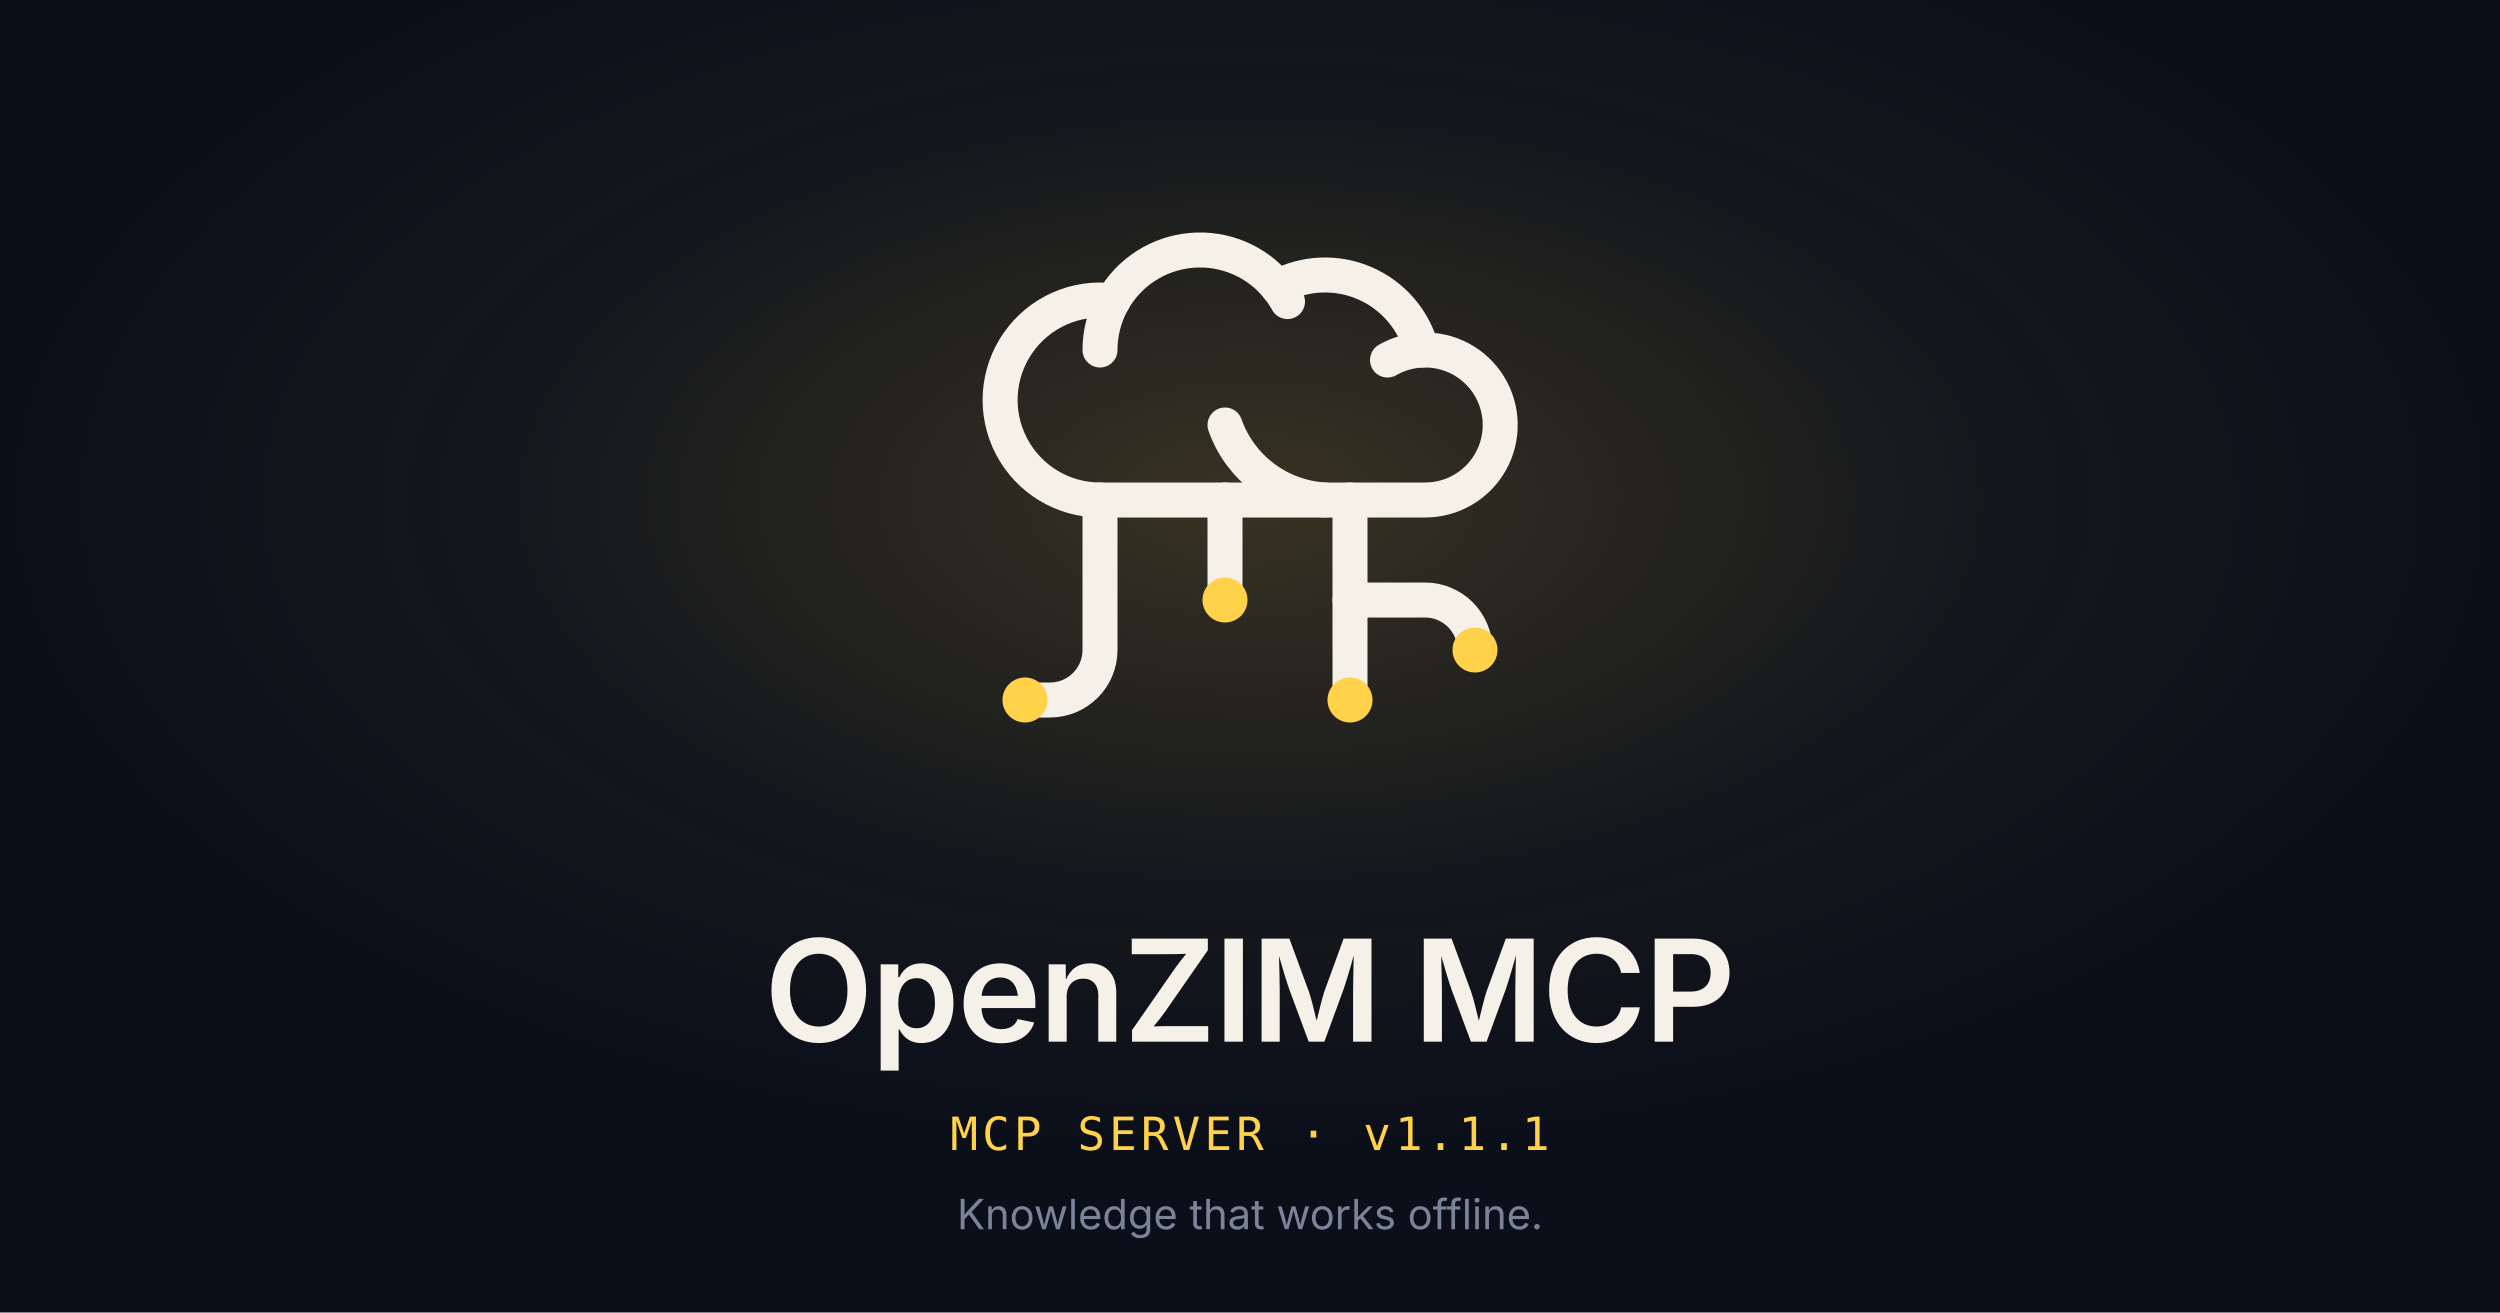
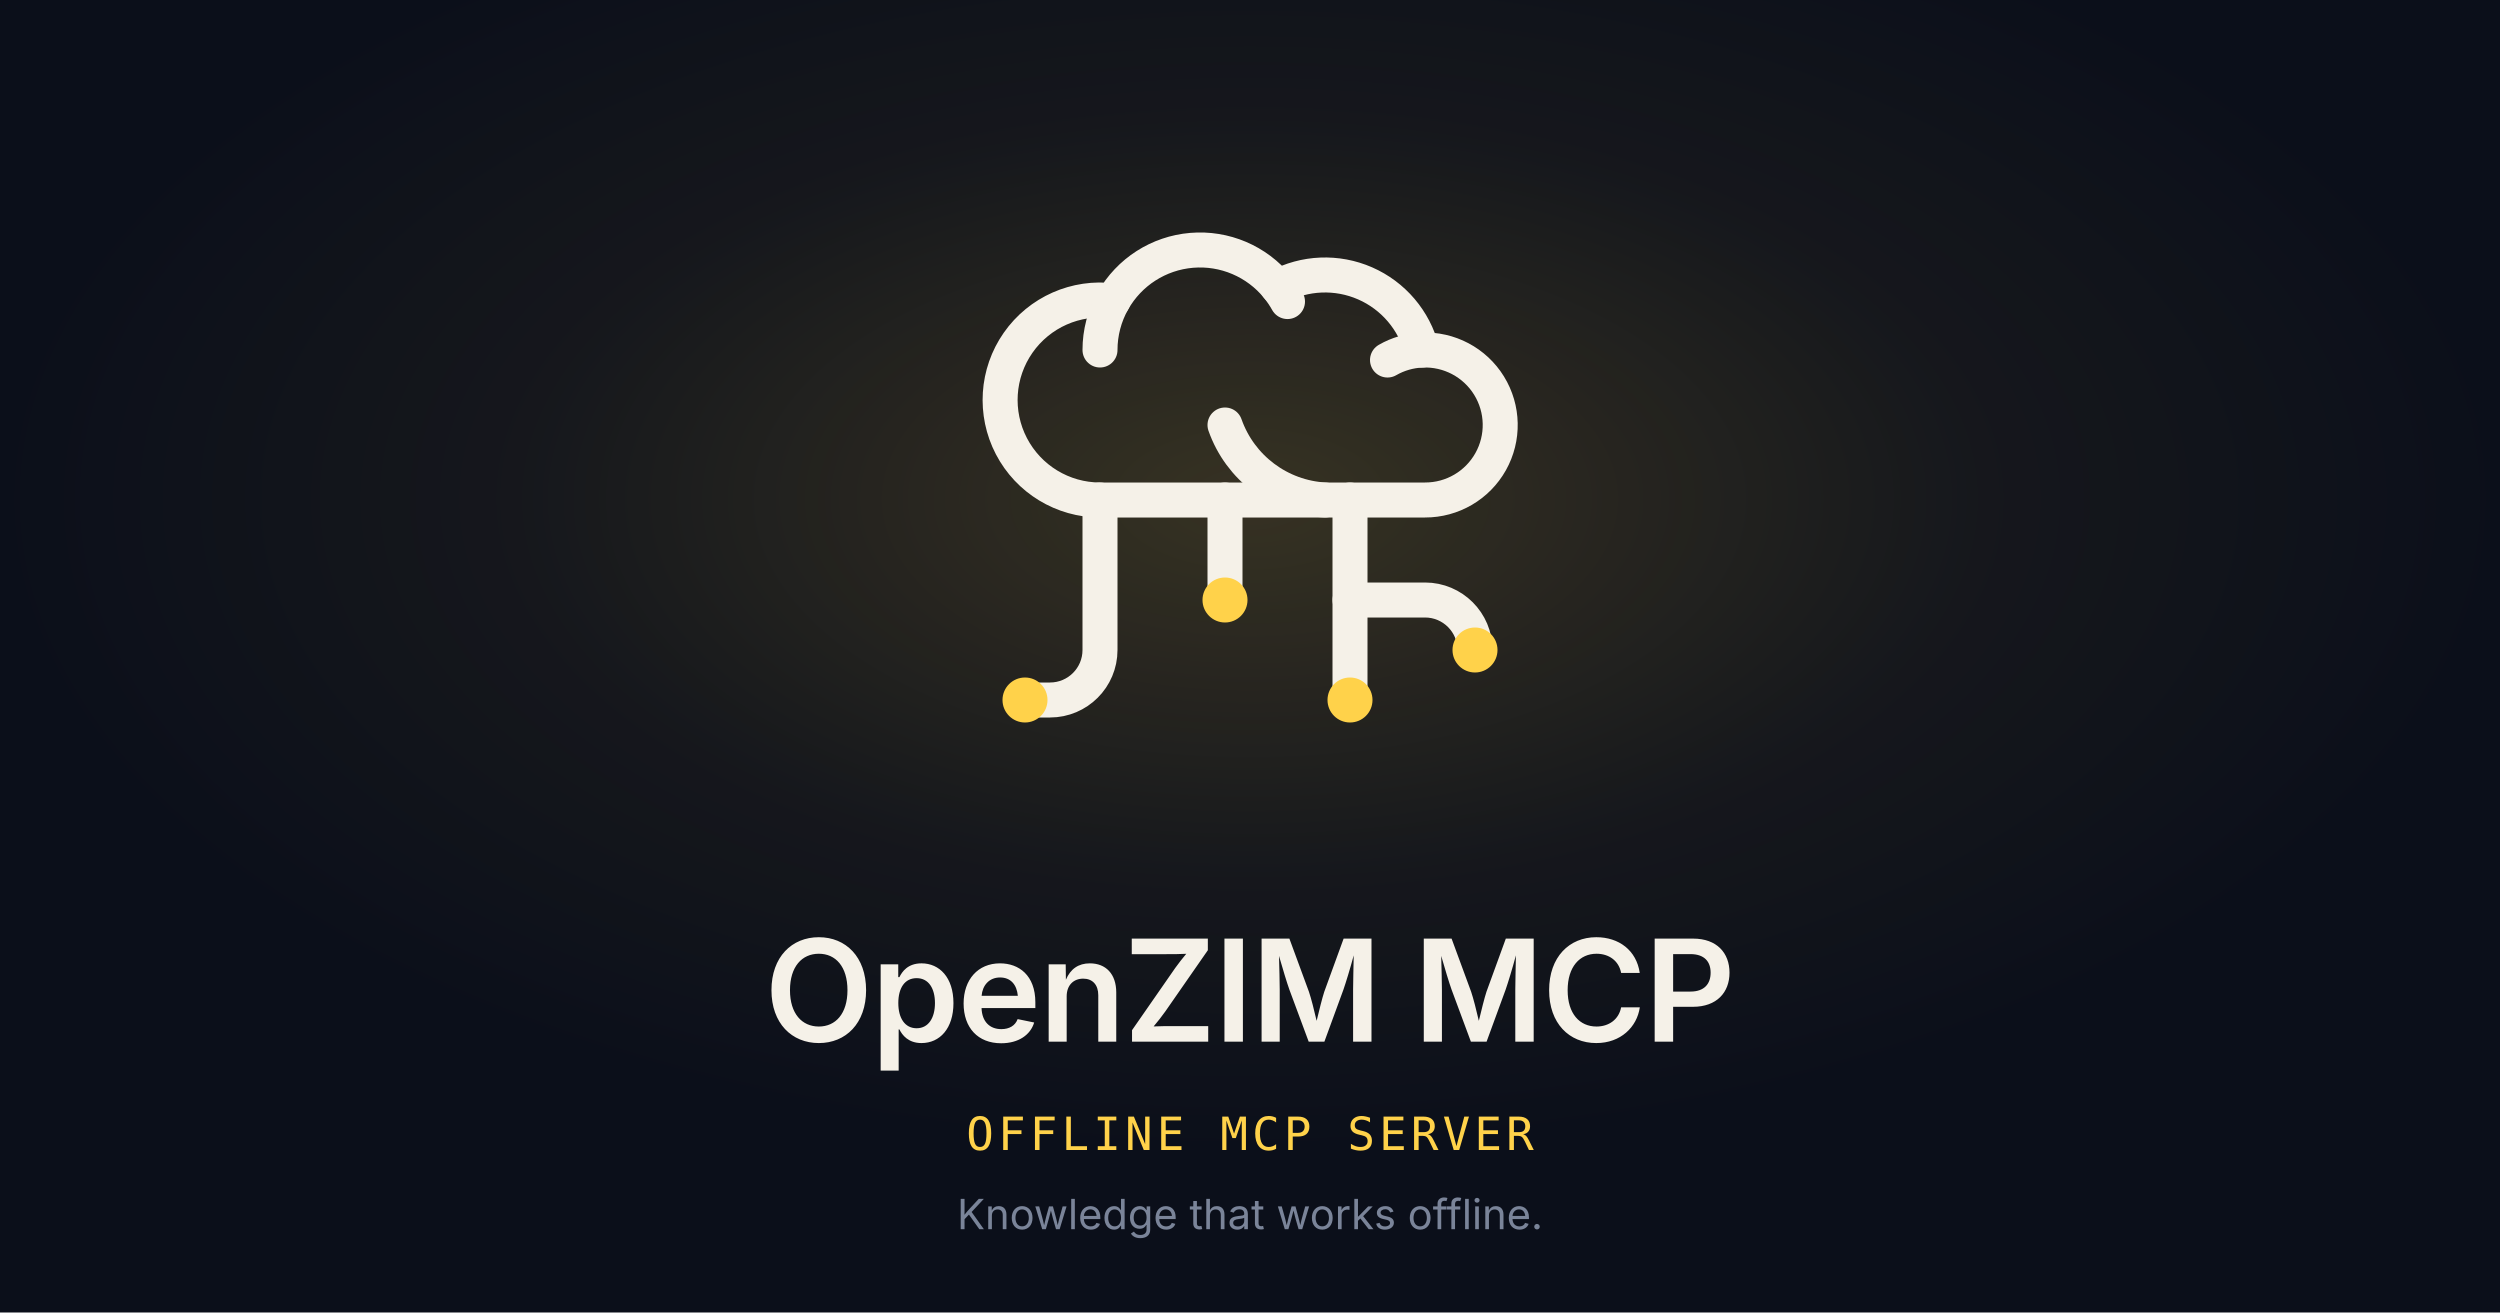
<svg xmlns="http://www.w3.org/2000/svg" viewBox="0 0 1200 630" role="img" aria-label="OpenZIM MCP — Knowledge that works offline">
  <defs>
    <radialGradient id="glow" cx="50%" cy="38%" r="50%">
      <stop offset="0%" stop-color="#FFD24A" stop-opacity="0.18" />
      <stop offset="60%" stop-color="#FFD24A" stop-opacity="0.04" />
      <stop offset="100%" stop-color="#FFD24A" stop-opacity="0" />
    </radialGradient>
  </defs>
  <rect width="1200" height="630" fill="#0B0F1A" />
  <rect width="1200" height="630" fill="url(#glow)" />
  <g transform="translate(456 96) scale(12) rotate(90 12 12)" fill="none" stroke="#F5F1E8" stroke-width="1.4" stroke-linecap="round" stroke-linejoin="round">
    <path d="M12 5a3 3 0 1 0-5.997.125 4 4 0 0 0-2.526 5.77 4 4 0 0 0 .556 6.588A4 4 0 1 0 12 18Z" />
    <path d="M9 13a4.5 4.5 0 0 0 3-4" />
    <path d="M6.003 5.125A3 3 0 0 0 6.401 6.5" />
    <path d="M3.477 10.896a4 4 0 0 1 .585-.396" />
    <path d="M6 18a4 4 0 0 1-1.967-.516" />
    <path d="M12 13h4" />
    <path d="M12 18h6a2 2 0 0 1 2 2v1" />
    <path d="M12 8h8" />
    <path d="M16 8V5a2 2 0 0 1 2-2" />
  </g>
  <g transform="translate(456 96) scale(12) rotate(90 12 12)" stroke="none" fill="#FFD24A">
    <circle cx="16" cy="13" r="0.9" />
    <circle cx="18" cy="3" r="0.9" />
    <circle cx="20" cy="21" r="0.9" />
    <circle cx="20" cy="8" r="0.9" />
  </g>
  <text x="600" y="500" font-family="Geist, Inter, system-ui, sans-serif" font-size="68" font-weight="600" fill="#F5F1E8" text-anchor="middle" letter-spacing="-1">OpenZIM MCP</text>
-   <text x="600" y="552" font-family="JetBrains Mono, ui-monospace, monospace" font-size="22" fill="#FFD24A" text-anchor="middle" letter-spacing="2">MCP SERVER · v1.1.1</text>
+   <text x="600" y="552" font-family="JetBrains Mono, ui-monospace, monospace" font-size="22" fill="#FFD24A" text-anchor="middle" letter-spacing="2">OFFLINE MCP SERVER</text>
  <text x="600" y="590" font-family="Geist, Inter, system-ui, sans-serif" font-size="20" fill="#7A8499" text-anchor="middle">Knowledge that works offline.</text>
</svg>
